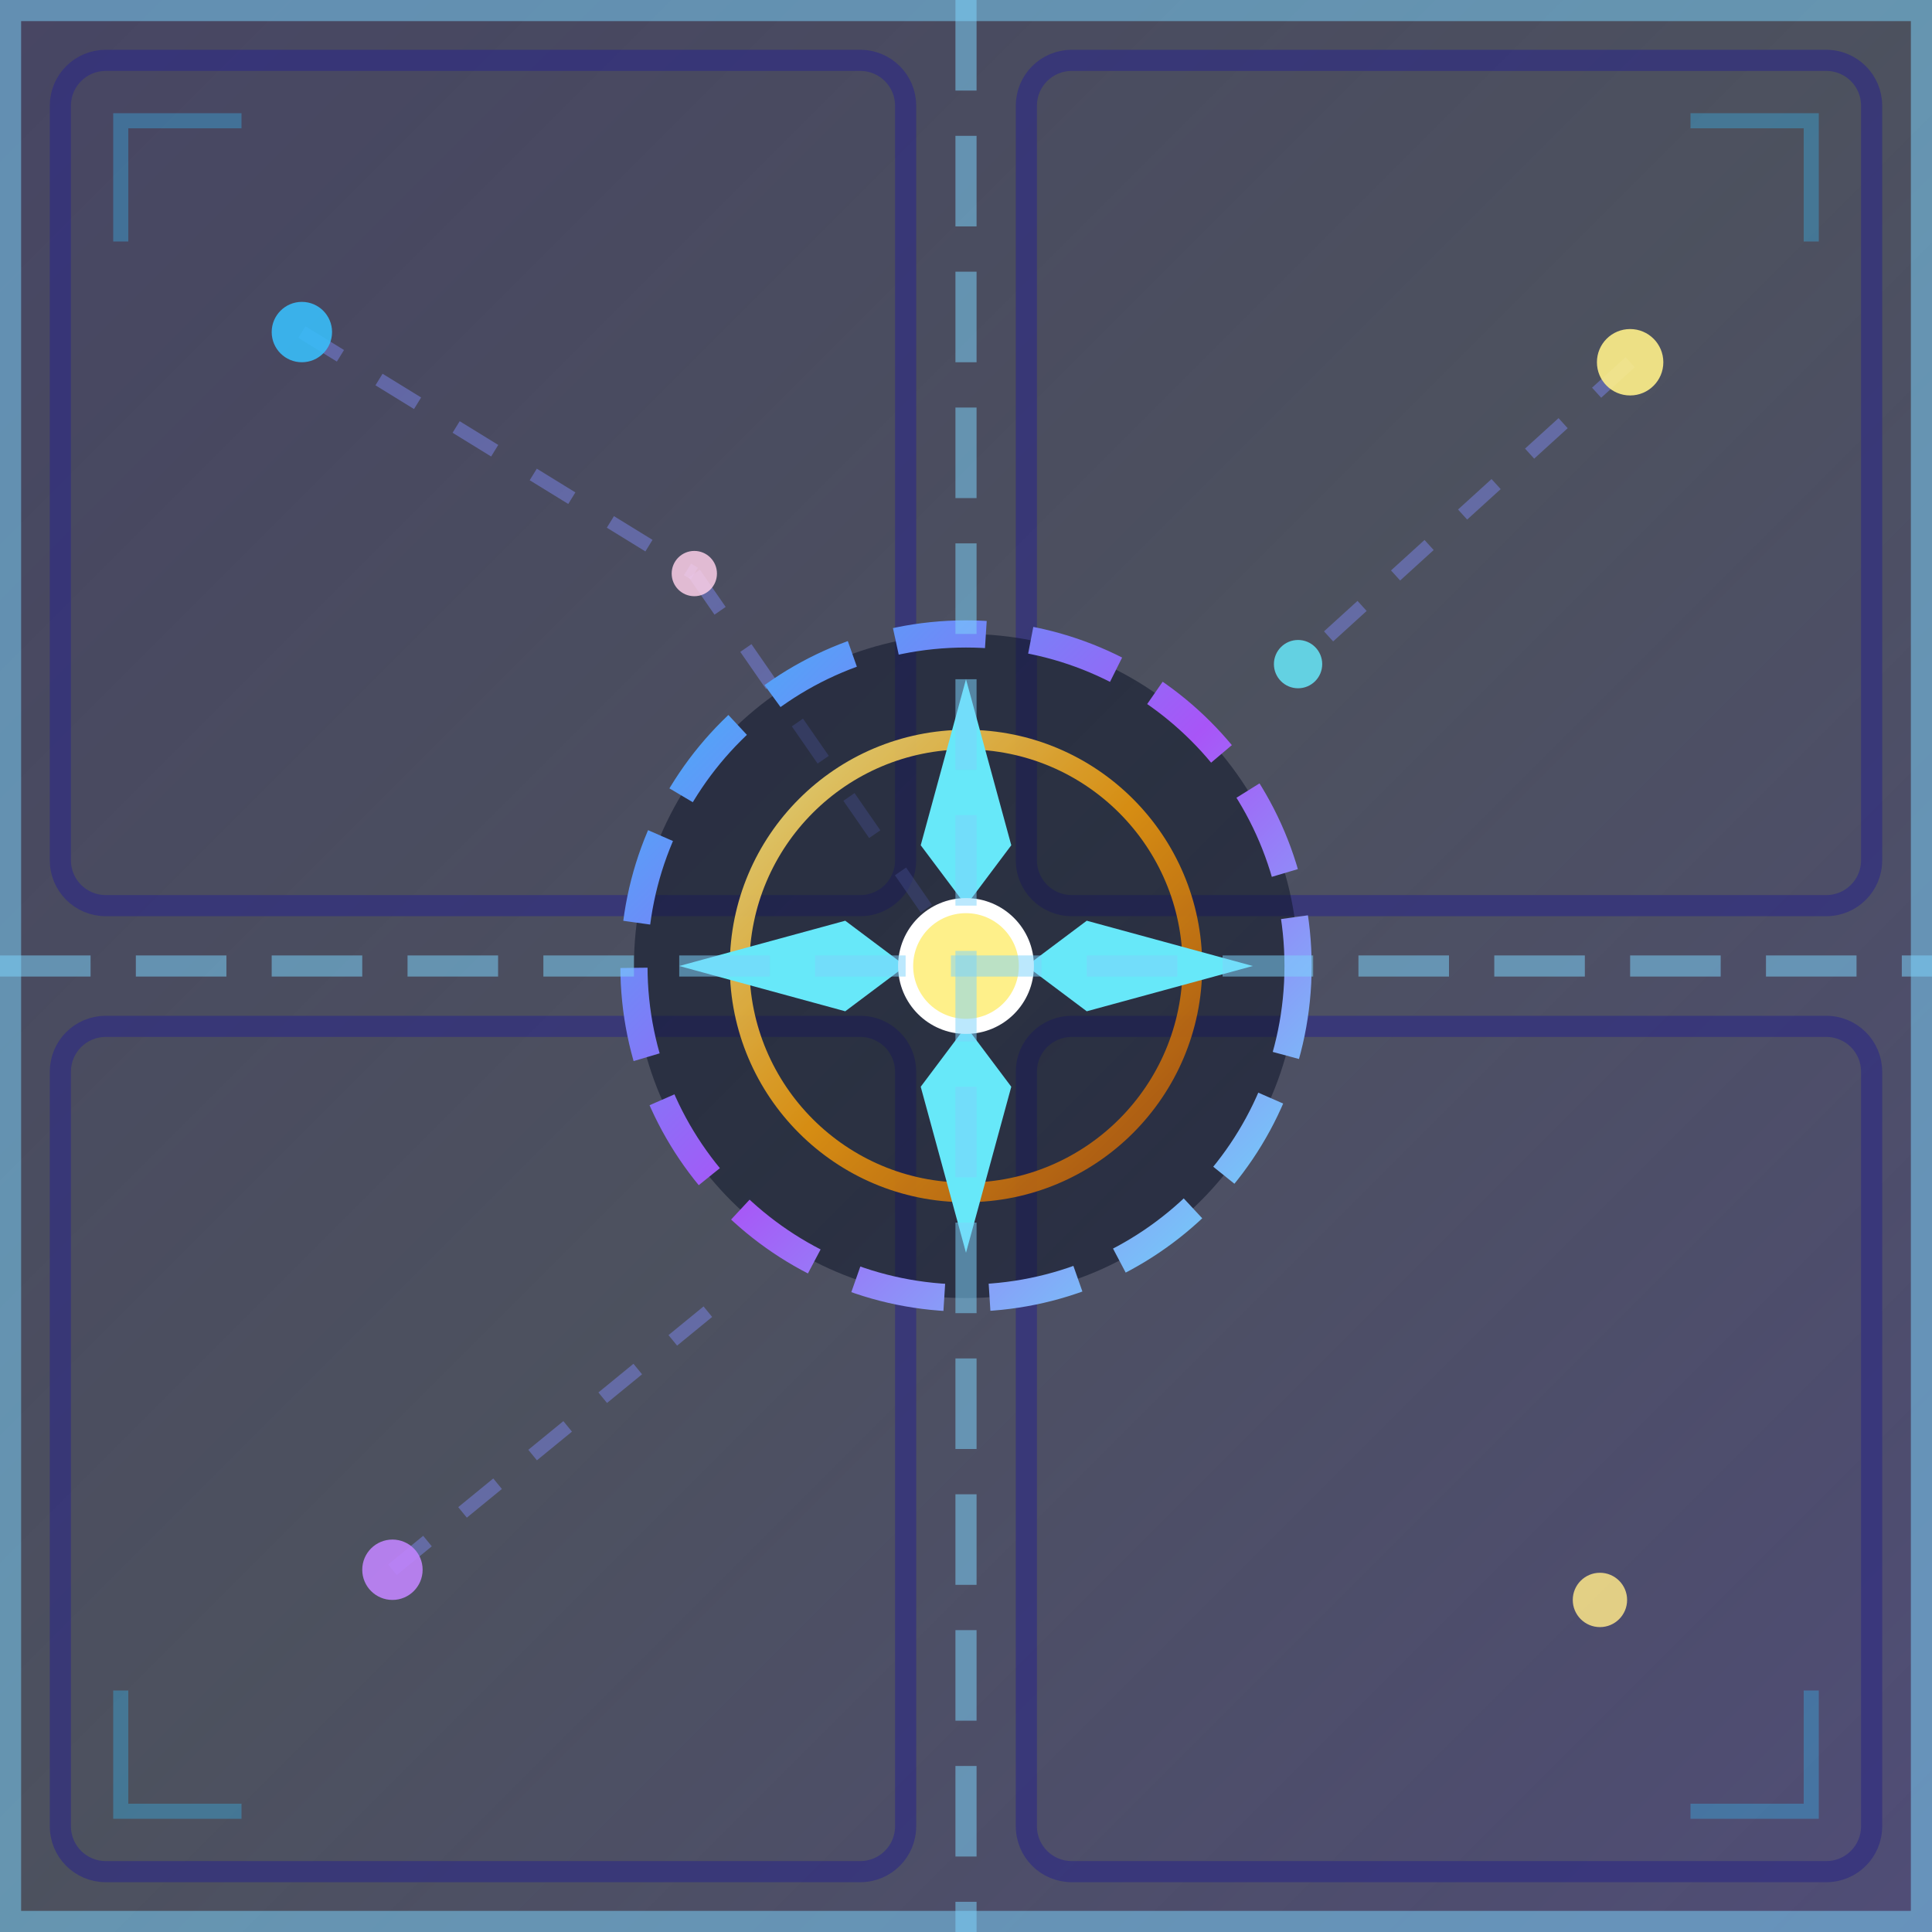
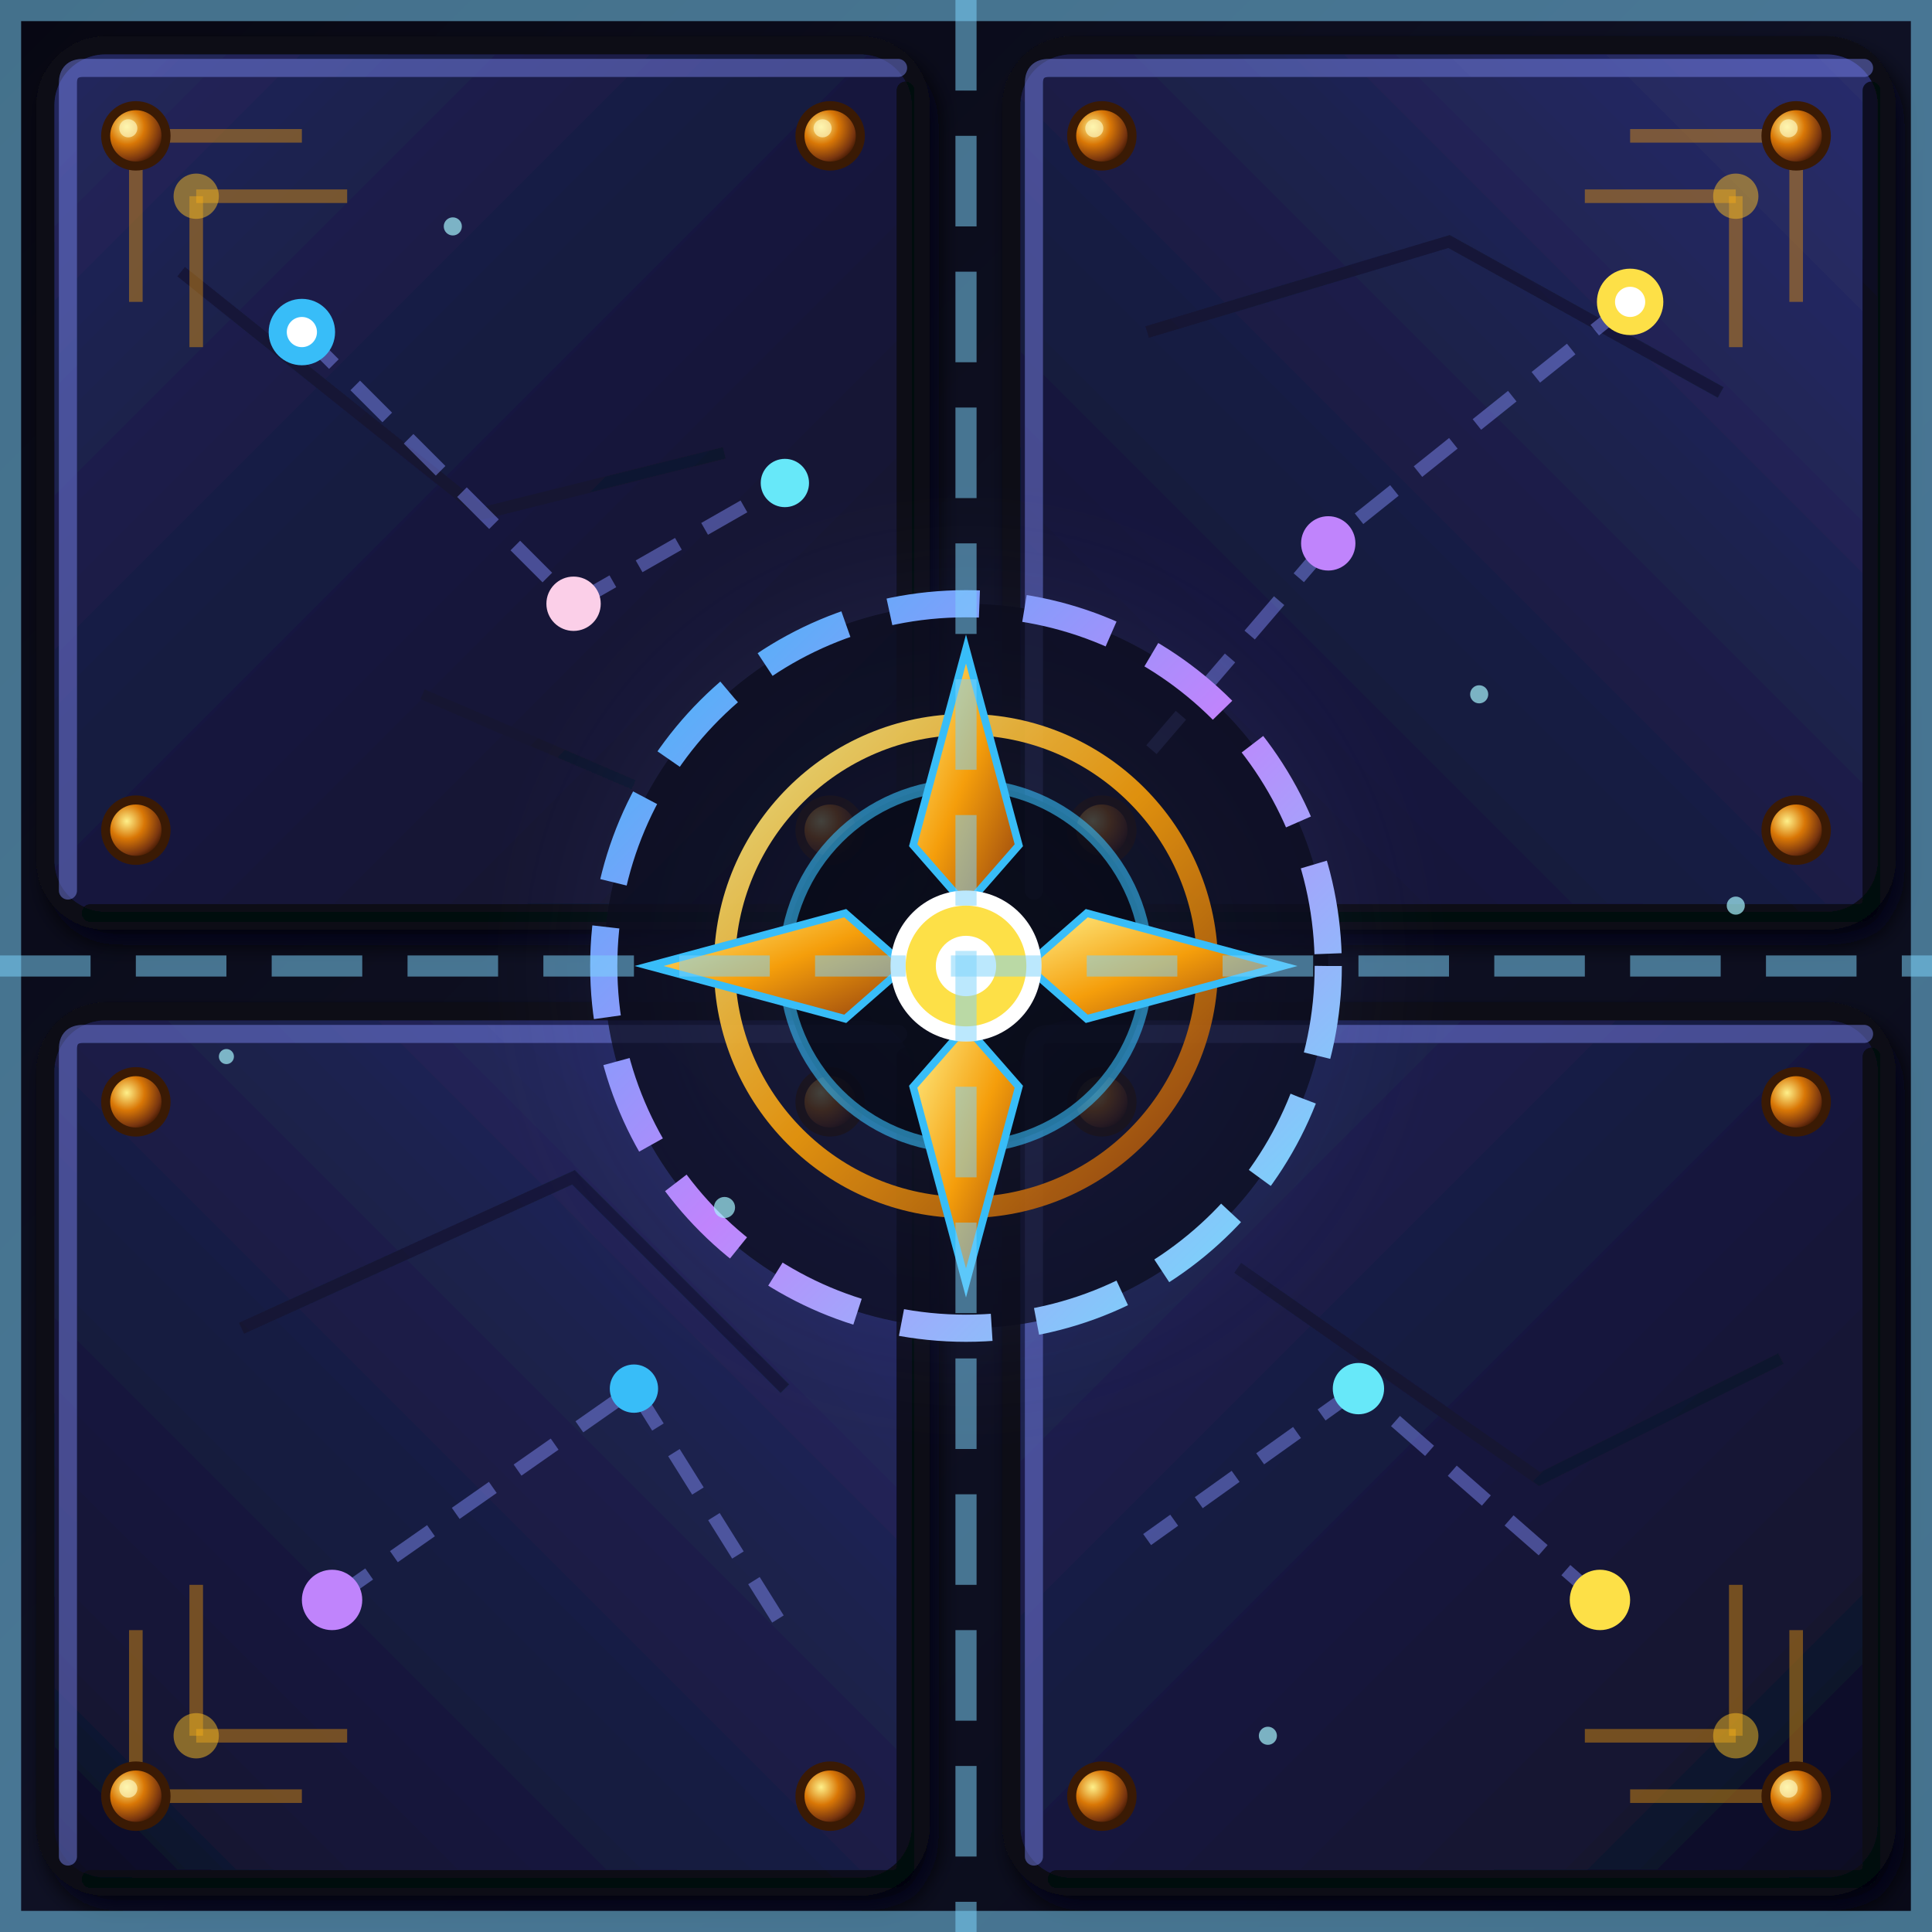
<svg xmlns="http://www.w3.org/2000/svg" viewBox="0 0 128 128" width="128" height="128">
  <defs>
-     <linearGradient id="stDeckGrad" x1="0" y1="0" x2="1" y2="1">
-       <stop offset="0%" stop-color="#17153b" stop-opacity="0.78" />
-       <stop offset="50%" stop-color="#0d1326" stop-opacity="0.72" />
-       <stop offset="100%" stop-color="#221e54" stop-opacity="0.78" />
+     <linearGradient id="stMortarBed" x1="0" y1="0" x2="1" y2="1">
+       <stop offset="0%" stop-color="#070712" />
+       <stop offset="50%" stop-color="#0f1124" />
+       <stop offset="100%" stop-color="#090a18" />
    </linearGradient>
-     <linearGradient id="stGoldTrim" x1="0" y1="0" x2="1" y2="1">
+     <linearGradient id="stSlateA" x1="0" y1="0" x2="1" y2="1">
+       <stop offset="0%" stop-color="#24285e" />
+       <stop offset="40%" stop-color="#181b42" />
+       <stop offset="80%" stop-color="#121330" />
+       <stop offset="100%" stop-color="#0d0e22" />
+     </linearGradient>
+     <linearGradient id="stSlateB" x1="1" y1="0" x2="0" y2="1">
+       <stop offset="0%" stop-color="#2a2e6e" />
+       <stop offset="45%" stop-color="#1b1f48" />
+       <stop offset="85%" stop-color="#131535" />
+       <stop offset="100%" stop-color="#0c0d20" />
+     </linearGradient>
+     <linearGradient id="stBrassTrim" x1="0" y1="0" x2="1" y2="1">
      <stop offset="0%" stop-color="#fef08a" />
      <stop offset="50%" stop-color="#f59e0b" />
-       <stop offset="100%" stop-color="#b45309" />
+       <stop offset="100%" stop-color="#92400e" />
    </linearGradient>
-     <linearGradient id="stRuneRing" x1="0" y1="0" x2="1" y2="1">
+     <radialGradient id="stBronzeRivet" cx="35%" cy="35%" r="65%">
+       <stop offset="0%" stop-color="#fef08a" />
+       <stop offset="45%" stop-color="#d97706" />
+       <stop offset="85%" stop-color="#78350f" />
+       <stop offset="100%" stop-color="#451a03" />
+     </radialGradient>
+     <linearGradient id="stRuneGlow" x1="0" y1="0" x2="1" y2="1">
      <stop offset="0%" stop-color="#38bdf8" />
-       <stop offset="50%" stop-color="#a855f7" />
+       <stop offset="50%" stop-color="#c084fc" />
      <stop offset="100%" stop-color="#67e8f9" />
    </linearGradient>
+     <radialGradient id="stDustGlow" cx="50%" cy="50%" r="50%">
+       <stop offset="0%" stop-color="#a5f3fc" stop-opacity="0.3" />
+       <stop offset="50%" stop-color="#818cf8" stop-opacity="0.12" />
+       <stop offset="100%" stop-color="#312e81" stop-opacity="0" />
+     </radialGradient>
+     <filter id="stDropShadow" x="-5%" y="-5%" width="115%" height="115%">
+       <feDropShadow dx="0.6" dy="1.0" stdDeviation="0.7" flood-color="#04040a" flood-opacity="0.8" />
+     </filter>
  </defs>
-   <rect width="128" height="128" fill="url(#stDeckGrad)" />
-   <g stroke="#312e81" stroke-width="1.4" fill="none">
-     <rect x="4" y="4" width="56" height="56" rx="3" stroke-opacity="0.7" />
-     <rect x="68" y="4" width="56" height="56" rx="3" stroke-opacity="0.7" />
-     <rect x="4" y="68" width="56" height="56" rx="3" stroke-opacity="0.7" />
-     <rect x="68" y="68" width="56" height="56" rx="3" stroke-opacity="0.7" />
+   <rect width="128" height="128" fill="url(#stMortarBed)" />
+   <g filter="url(#stDropShadow)">
+     <rect x="3" y="3" width="58" height="58" rx="4" fill="url(#stSlateA)" stroke="#090a18" stroke-width="1.2" />
+     <path d="M 4.5 59 L 4.5 5.5 Q 4.5 4.5 5.5 4.5 L 59.5 4.5" fill="none" stroke="#818cf8" stroke-width="1.2" stroke-linecap="round" stroke-opacity="0.45" />
+     <path d="M 60 6 L 60 59.5 Q 60 60.5 59 60.5 L 6 60.5" fill="none" stroke="#060710" stroke-width="1.2" stroke-linecap="round" stroke-opacity="0.8" />
+     <path d="M 12 18 L 32 34 L 48 30" fill="none" stroke="#10132b" stroke-width="0.8" stroke-opacity="0.6" />
+     <path d="M 28 46 L 42 52" fill="none" stroke="#10132b" stroke-width="0.7" stroke-opacity="0.5" />
+     <rect x="67" y="3" width="58" height="58" rx="4" fill="url(#stSlateB)" stroke="#090a18" stroke-width="1.2" />
+     <path d="M 68.5 59 L 68.5 5.5 Q 68.5 4.5 69.5 4.5 L 123.5 4.5" fill="none" stroke="#818cf8" stroke-width="1.2" stroke-linecap="round" stroke-opacity="0.45" />
+     <path d="M 124 6 L 124 59.5 Q 124 60.5 123 60.5 L 70 60.5" fill="none" stroke="#060710" stroke-width="1.2" stroke-linecap="round" stroke-opacity="0.8" />
+     <path d="M 76 22 L 96 16 L 114 26" fill="none" stroke="#10132b" stroke-width="0.8" stroke-opacity="0.6" />
+     <rect x="3" y="67" width="58" height="58" rx="4" fill="url(#stSlateB)" stroke="#090a18" stroke-width="1.2" />
+     <path d="M 4.5 123 L 4.5 69.5 Q 4.5 68.5 5.5 68.5 L 59.5 68.5" fill="none" stroke="#818cf8" stroke-width="1.2" stroke-linecap="round" stroke-opacity="0.45" />
+     <path d="M 60 70 L 60 123.5 Q 60 124.5 59 124.5 L 6 124.5" fill="none" stroke="#060710" stroke-width="1.2" stroke-linecap="round" stroke-opacity="0.8" />
+     <path d="M 16 88 L 38 78 L 52 92" fill="none" stroke="#10132b" stroke-width="0.8" stroke-opacity="0.6" />
+     <rect x="67" y="67" width="58" height="58" rx="4" fill="url(#stSlateA)" stroke="#090a18" stroke-width="1.2" />
+     <path d="M 68.5 123 L 68.5 69.5 Q 68.5 68.5 69.5 68.5 L 123.5 68.5" fill="none" stroke="#818cf8" stroke-width="1.2" stroke-linecap="round" stroke-opacity="0.45" />
+     <path d="M 124 70 L 124 123.5 Q 124 124.5 123 124.5 L 70 124.5" fill="none" stroke="#060710" stroke-width="1.2" stroke-linecap="round" stroke-opacity="0.8" />
+     <path d="M 82 84 L 102 98 L 118 90" fill="none" stroke="#10132b" stroke-width="0.8" stroke-opacity="0.6" />
  </g>
-   <g stroke="#38bdf8" stroke-opacity="0.35" stroke-width="1" fill="none">
-     <path d="M 8 16 L 8 8 L 16 8" />
-     <path d="M 112 8 L 120 8 L 120 16" />
-     <path d="M 8 112 L 8 120 L 16 120" />
-     <path d="M 112 120 L 120 120 L 120 112" />
+   <g stroke="#f59e0b" stroke-opacity="0.42" stroke-width="0.9" fill="none">
+     <path d="M 9 20 L 9 9 L 20 9" />
+     <path d="M 13 13 L 23 13" />
+     <path d="M 13 13 L 13 23" />
+     <circle cx="13" cy="13" r="1.5" fill="#fbbf24" fill-opacity="0.5" stroke="none" />
+     <path d="M 119 20 L 119 9 L 108 9" />
+     <path d="M 115 13 L 105 13" />
+     <path d="M 115 13 L 115 23" />
+     <circle cx="115" cy="13" r="1.5" fill="#fbbf24" fill-opacity="0.5" stroke="none" />
+     <path d="M 9 108 L 9 119 L 20 119" />
+     <path d="M 13 115 L 23 115" />
+     <path d="M 13 115 L 13 105" />
+     <circle cx="13" cy="115" r="1.5" fill="#fbbf24" fill-opacity="0.5" stroke="none" />
+     <path d="M 119 108 L 119 119 L 108 119" />
+     <path d="M 115 115 L 105 115" />
+     <path d="M 115 115 L 115 105" />
+     <circle cx="115" cy="115" r="1.5" fill="#fbbf24" fill-opacity="0.5" stroke="none" />
  </g>
-   <g stroke="#818cf8" stroke-width="0.9" stroke-opacity="0.45" stroke-dasharray="3 3" fill="none">
-     <line x1="20" y1="22" x2="46" y2="38" />
-     <line x1="46" y1="38" x2="64" y2="64" />
-     <line x1="108" y1="24" x2="86" y2="44" />
-     <line x1="26" y1="104" x2="48" y2="86" />
+   <g stroke="#818cf8" stroke-width="0.9" stroke-opacity="0.48" stroke-dasharray="3 2" fill="none">
+     <line x1="20" y1="22" x2="38" y2="40" />
+     <line x1="38" y1="40" x2="52" y2="32" />
+     <line x1="108" y1="20" x2="88" y2="36" />
+     <line x1="88" y1="36" x2="76" y2="50" />
+     <line x1="22" y1="106" x2="42" y2="92" />
+     <line x1="42" y1="92" x2="52" y2="108" />
+     <line x1="106" y1="106" x2="90" y2="92" />
+     <line x1="90" y1="92" x2="76" y2="102" />
  </g>
-   <circle cx="20" cy="22" r="2" fill="#38bdf8" opacity="0.9" />
-   <circle cx="46" cy="38" r="1.5" fill="#fbcfe8" opacity="0.85" />
-   <circle cx="108" cy="24" r="2.2" fill="#fef08a" opacity="0.9" />
-   <circle cx="86" cy="44" r="1.6" fill="#67e8f9" opacity="0.85" />
-   <circle cx="26" cy="104" r="2" fill="#c084fc" opacity="0.9" />
-   <circle cx="106" cy="106" r="1.8" fill="#fde68a" opacity="0.85" />
-   <circle cx="64" cy="64" r="22" fill="#0f172a" fill-opacity="0.55" stroke="url(#stRuneRing)" stroke-width="1.8" stroke-dasharray="6 3" />
-   <circle cx="64" cy="64" r="15" fill="none" stroke="url(#stGoldTrim)" stroke-width="1.3" opacity="0.85" />
-   <polygon points="64,45 67,56 64,60 61,56" fill="#67e8f9" />
-   <polygon points="64,83 67,72 64,68 61,72" fill="#67e8f9" />
-   <polygon points="45,64 56,67 60,64 56,61" fill="#67e8f9" />
-   <polygon points="83,64 72,67 68,64 72,61" fill="#67e8f9" />
-   <circle cx="64" cy="64" r="4" fill="#fef08a" stroke="#ffffff" stroke-width="1" />
-   <g stroke="#7dd3fc" stroke-opacity="0.52" stroke-width="1.4" fill="none">
+   <g>
+     <circle cx="20" cy="22" r="2.2" fill="#38bdf8" />
+     <circle cx="20" cy="22" r="1.0" fill="#ffffff" />
+     <circle cx="38" cy="40" r="1.8" fill="#fbcfe8" />
+     <circle cx="52" cy="32" r="1.6" fill="#67e8f9" />
+     <circle cx="108" cy="20" r="2.2" fill="#fde047" />
+     <circle cx="108" cy="20" r="1.0" fill="#ffffff" />
+     <circle cx="88" cy="36" r="1.8" fill="#c084fc" />
+     <circle cx="22" cy="106" r="2.0" fill="#c084fc" />
+     <circle cx="42" cy="92" r="1.6" fill="#38bdf8" />
+     <circle cx="106" cy="106" r="2.0" fill="#fde047" />
+     <circle cx="90" cy="92" r="1.7" fill="#67e8f9" />
+   </g>
+   <g stroke="#3a1a04" stroke-width="0.6">
+     <circle cx="9" cy="9" r="2.0" fill="url(#stBronzeRivet)" />
+     <circle cx="55" cy="9" r="2.0" fill="url(#stBronzeRivet)" />
+     <circle cx="9" cy="55" r="2.0" fill="url(#stBronzeRivet)" />
+     <circle cx="55" cy="55" r="2.0" fill="url(#stBronzeRivet)" />
+     <circle cx="73" cy="9" r="2.0" fill="url(#stBronzeRivet)" />
+     <circle cx="119" cy="9" r="2.0" fill="url(#stBronzeRivet)" />
+     <circle cx="73" cy="55" r="2.0" fill="url(#stBronzeRivet)" />
+     <circle cx="119" cy="55" r="2.0" fill="url(#stBronzeRivet)" />
+     <circle cx="9" cy="73" r="2.0" fill="url(#stBronzeRivet)" />
+     <circle cx="55" cy="73" r="2.0" fill="url(#stBronzeRivet)" />
+     <circle cx="9" cy="119" r="2.0" fill="url(#stBronzeRivet)" />
+     <circle cx="55" cy="119" r="2.0" fill="url(#stBronzeRivet)" />
+     <circle cx="73" cy="73" r="2.0" fill="url(#stBronzeRivet)" />
+     <circle cx="119" cy="73" r="2.0" fill="url(#stBronzeRivet)" />
+     <circle cx="73" cy="119" r="2.0" fill="url(#stBronzeRivet)" />
+     <circle cx="119" cy="119" r="2.0" fill="url(#stBronzeRivet)" />
+   </g>
+   <g fill="#fef9c3" opacity="0.65">
+     <circle cx="8.5" cy="8.5" r="0.6" />
+     <circle cx="54.5" cy="8.5" r="0.6" />
+     <circle cx="72.5" cy="8.5" r="0.6" />
+     <circle cx="118.5" cy="8.5" r="0.6" />
+     <circle cx="8.5" cy="118.5" r="0.6" />
+     <circle cx="118.5" cy="118.5" r="0.6" />
+   </g>
+   <circle cx="64" cy="64" r="32" fill="url(#stDustGlow)" pointer-events="none" />
+   <circle cx="64" cy="64" r="24" fill="#0b0d1e" fill-opacity="0.75" stroke="url(#stRuneGlow)" stroke-width="1.8" stroke-dasharray="6 3" />
+   <circle cx="64" cy="64" r="16" fill="none" stroke="url(#stBrassTrim)" stroke-width="1.4" opacity="0.9" />
+   <circle cx="64" cy="64" r="12" fill="#080a18" fill-opacity="0.8" stroke="#38bdf8" stroke-width="0.8" stroke-opacity="0.6" />
+   <polygon points="64,43 67.5,56 64,60 60.5,56" fill="url(#stBrassTrim)" stroke="#38bdf8" stroke-width="0.5" />
+   <polygon points="64,85 67.5,72 64,68 60.5,72" fill="url(#stBrassTrim)" stroke="#38bdf8" stroke-width="0.5" />
+   <polygon points="43,64 56,67.5 60,64 56,60.5" fill="url(#stBrassTrim)" stroke="#38bdf8" stroke-width="0.5" />
+   <polygon points="85,64 72,67.5 68,64 72,60.5" fill="url(#stBrassTrim)" stroke="#38bdf8" stroke-width="0.5" />
+   <circle cx="64" cy="64" r="4.5" fill="#fde047" stroke="#ffffff" stroke-width="1.0" />
+   <circle cx="64" cy="64" r="2.0" fill="#ffffff" />
+   <g fill="#a5f3fc" opacity="0.7">
+     <circle cx="30" cy="15" r="0.6" />
+     <circle cx="98" cy="46" r="0.6" />
+     <circle cx="48" cy="80" r="0.7" />
+     <circle cx="84" cy="115" r="0.6" />
+     <circle cx="15" cy="70" r="0.5" />
+     <circle cx="115" cy="60" r="0.6" />
+   </g>
+   <g stroke="#7dd3fc" stroke-opacity="0.52" stroke-width="1.4" fill="none" pointer-events="none">
    <rect x="0.7" y="0.7" width="126.6" height="126.6" />
    <line x1="64" y1="0" x2="64" y2="128" stroke-dasharray="6 3" />
    <line x1="0" y1="64" x2="128" y2="64" stroke-dasharray="6 3" />
  </g>
</svg>
